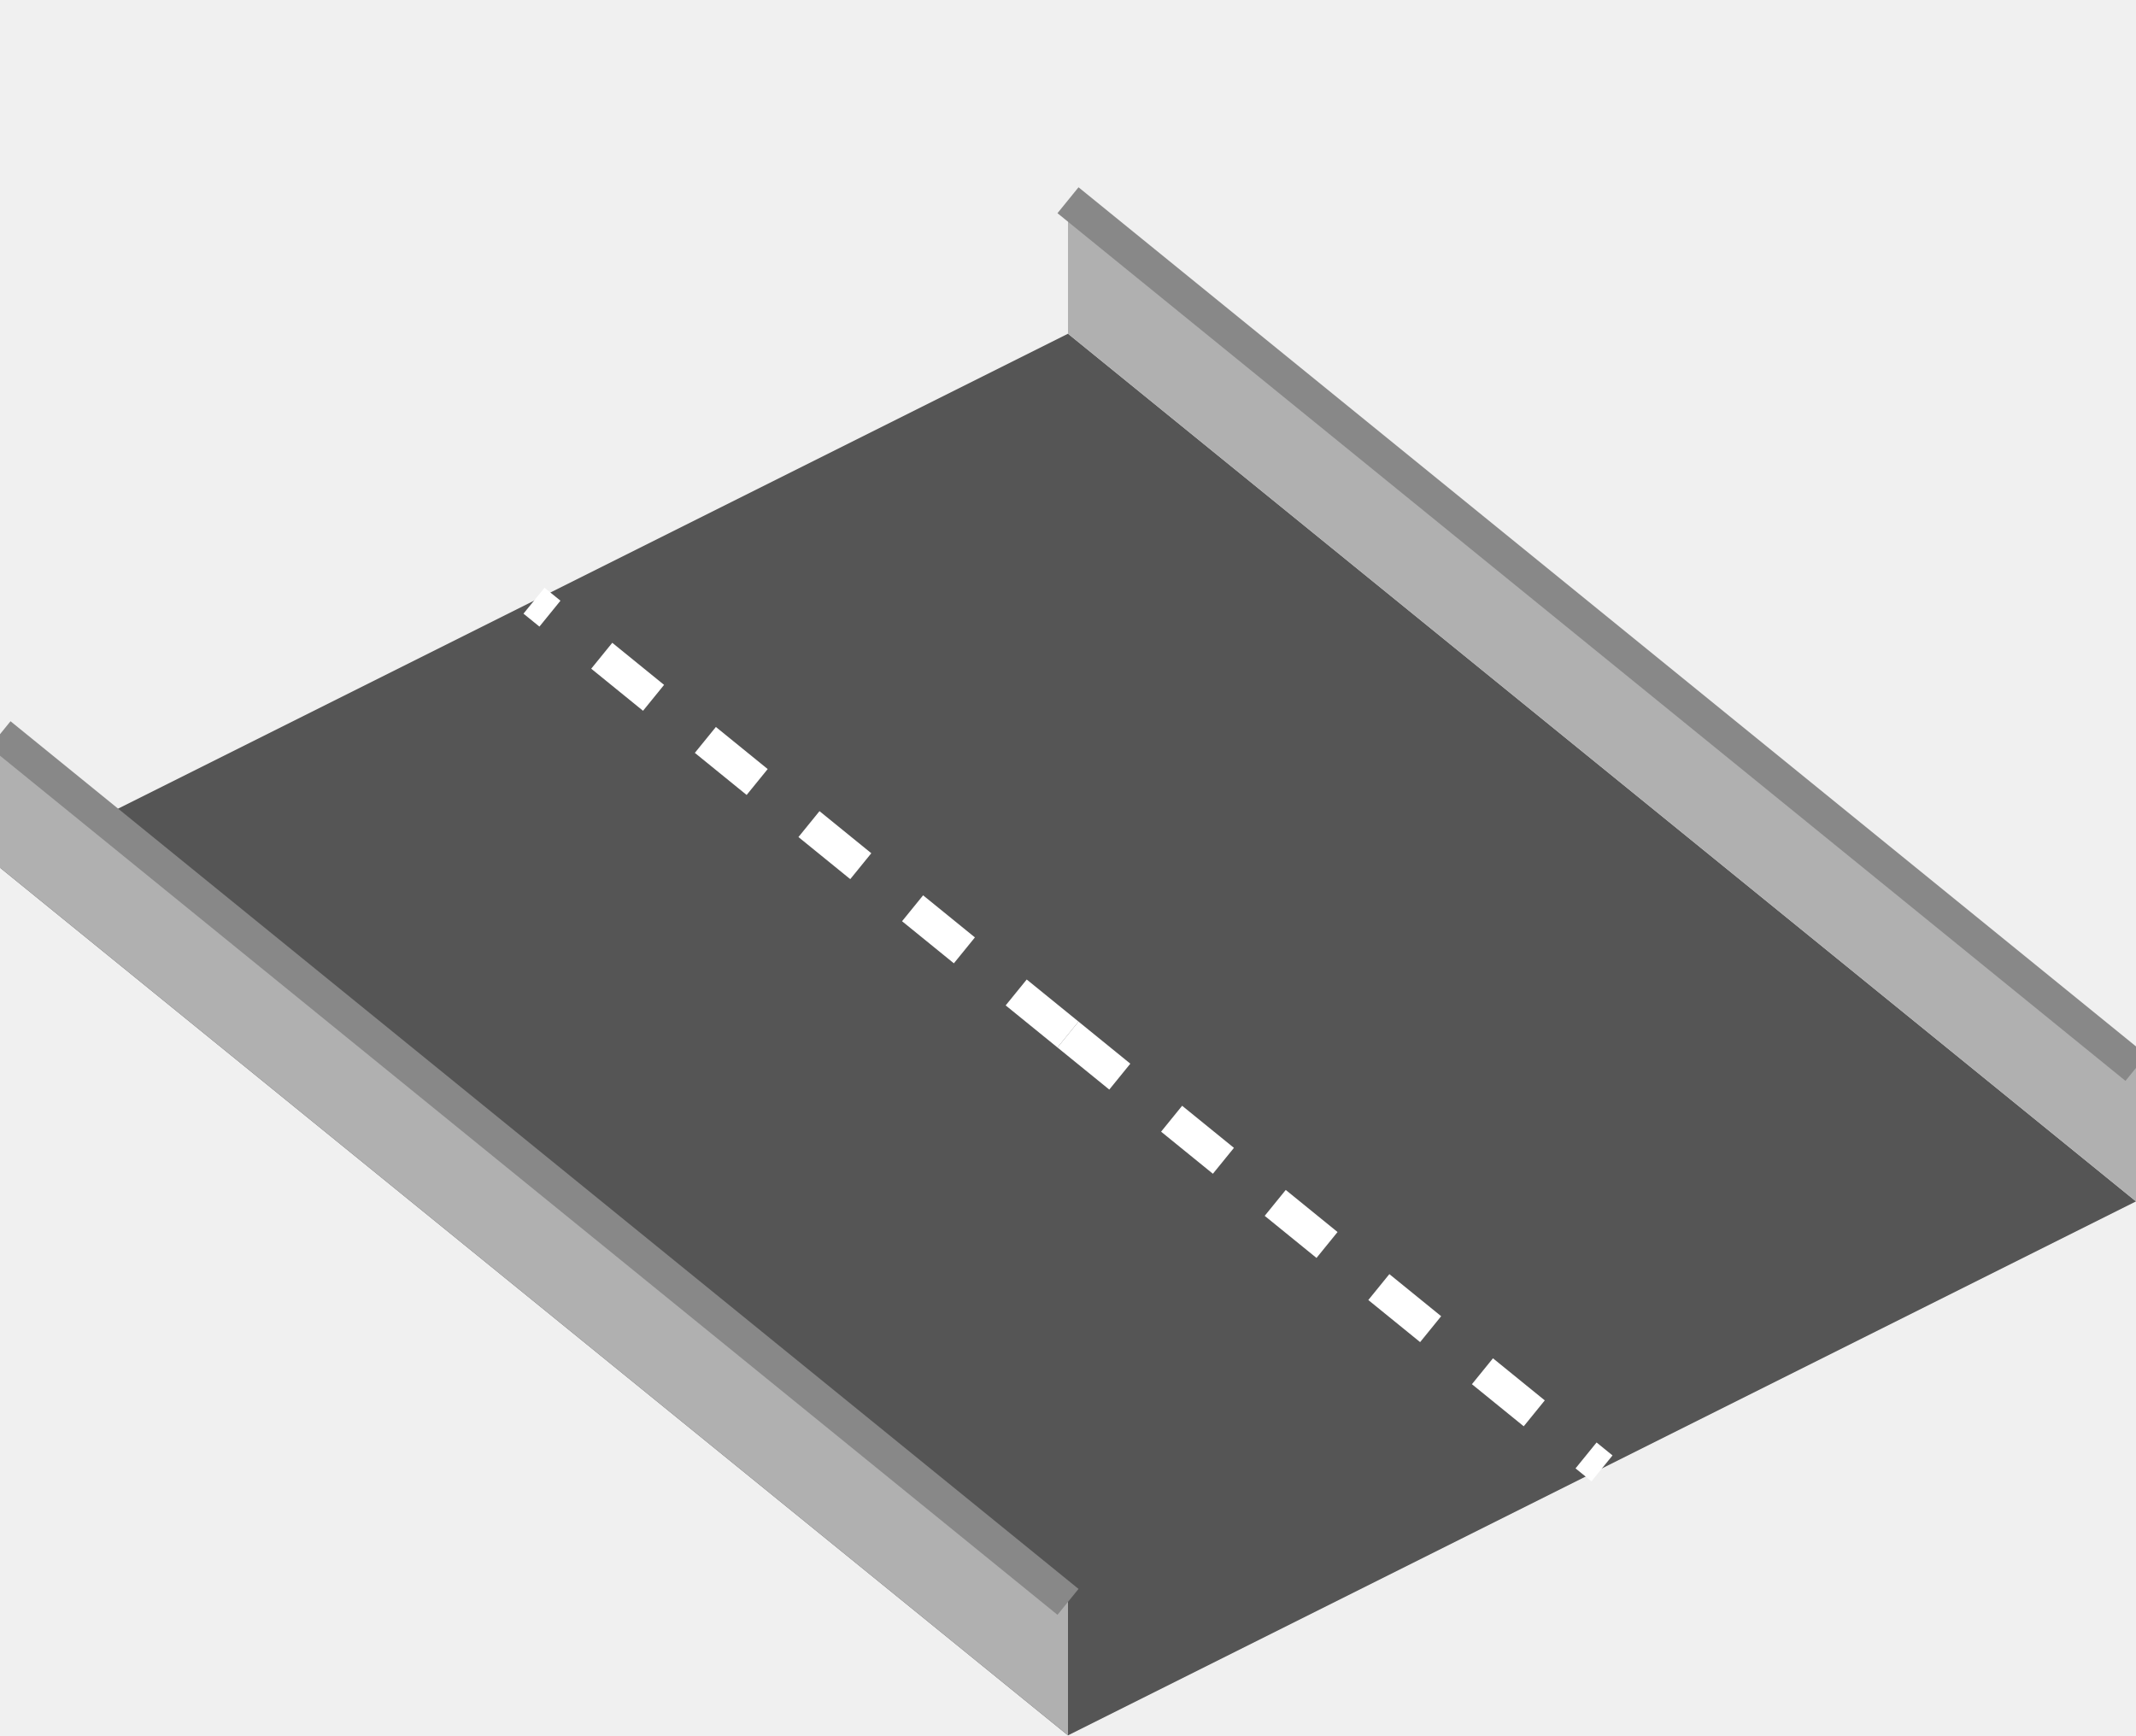
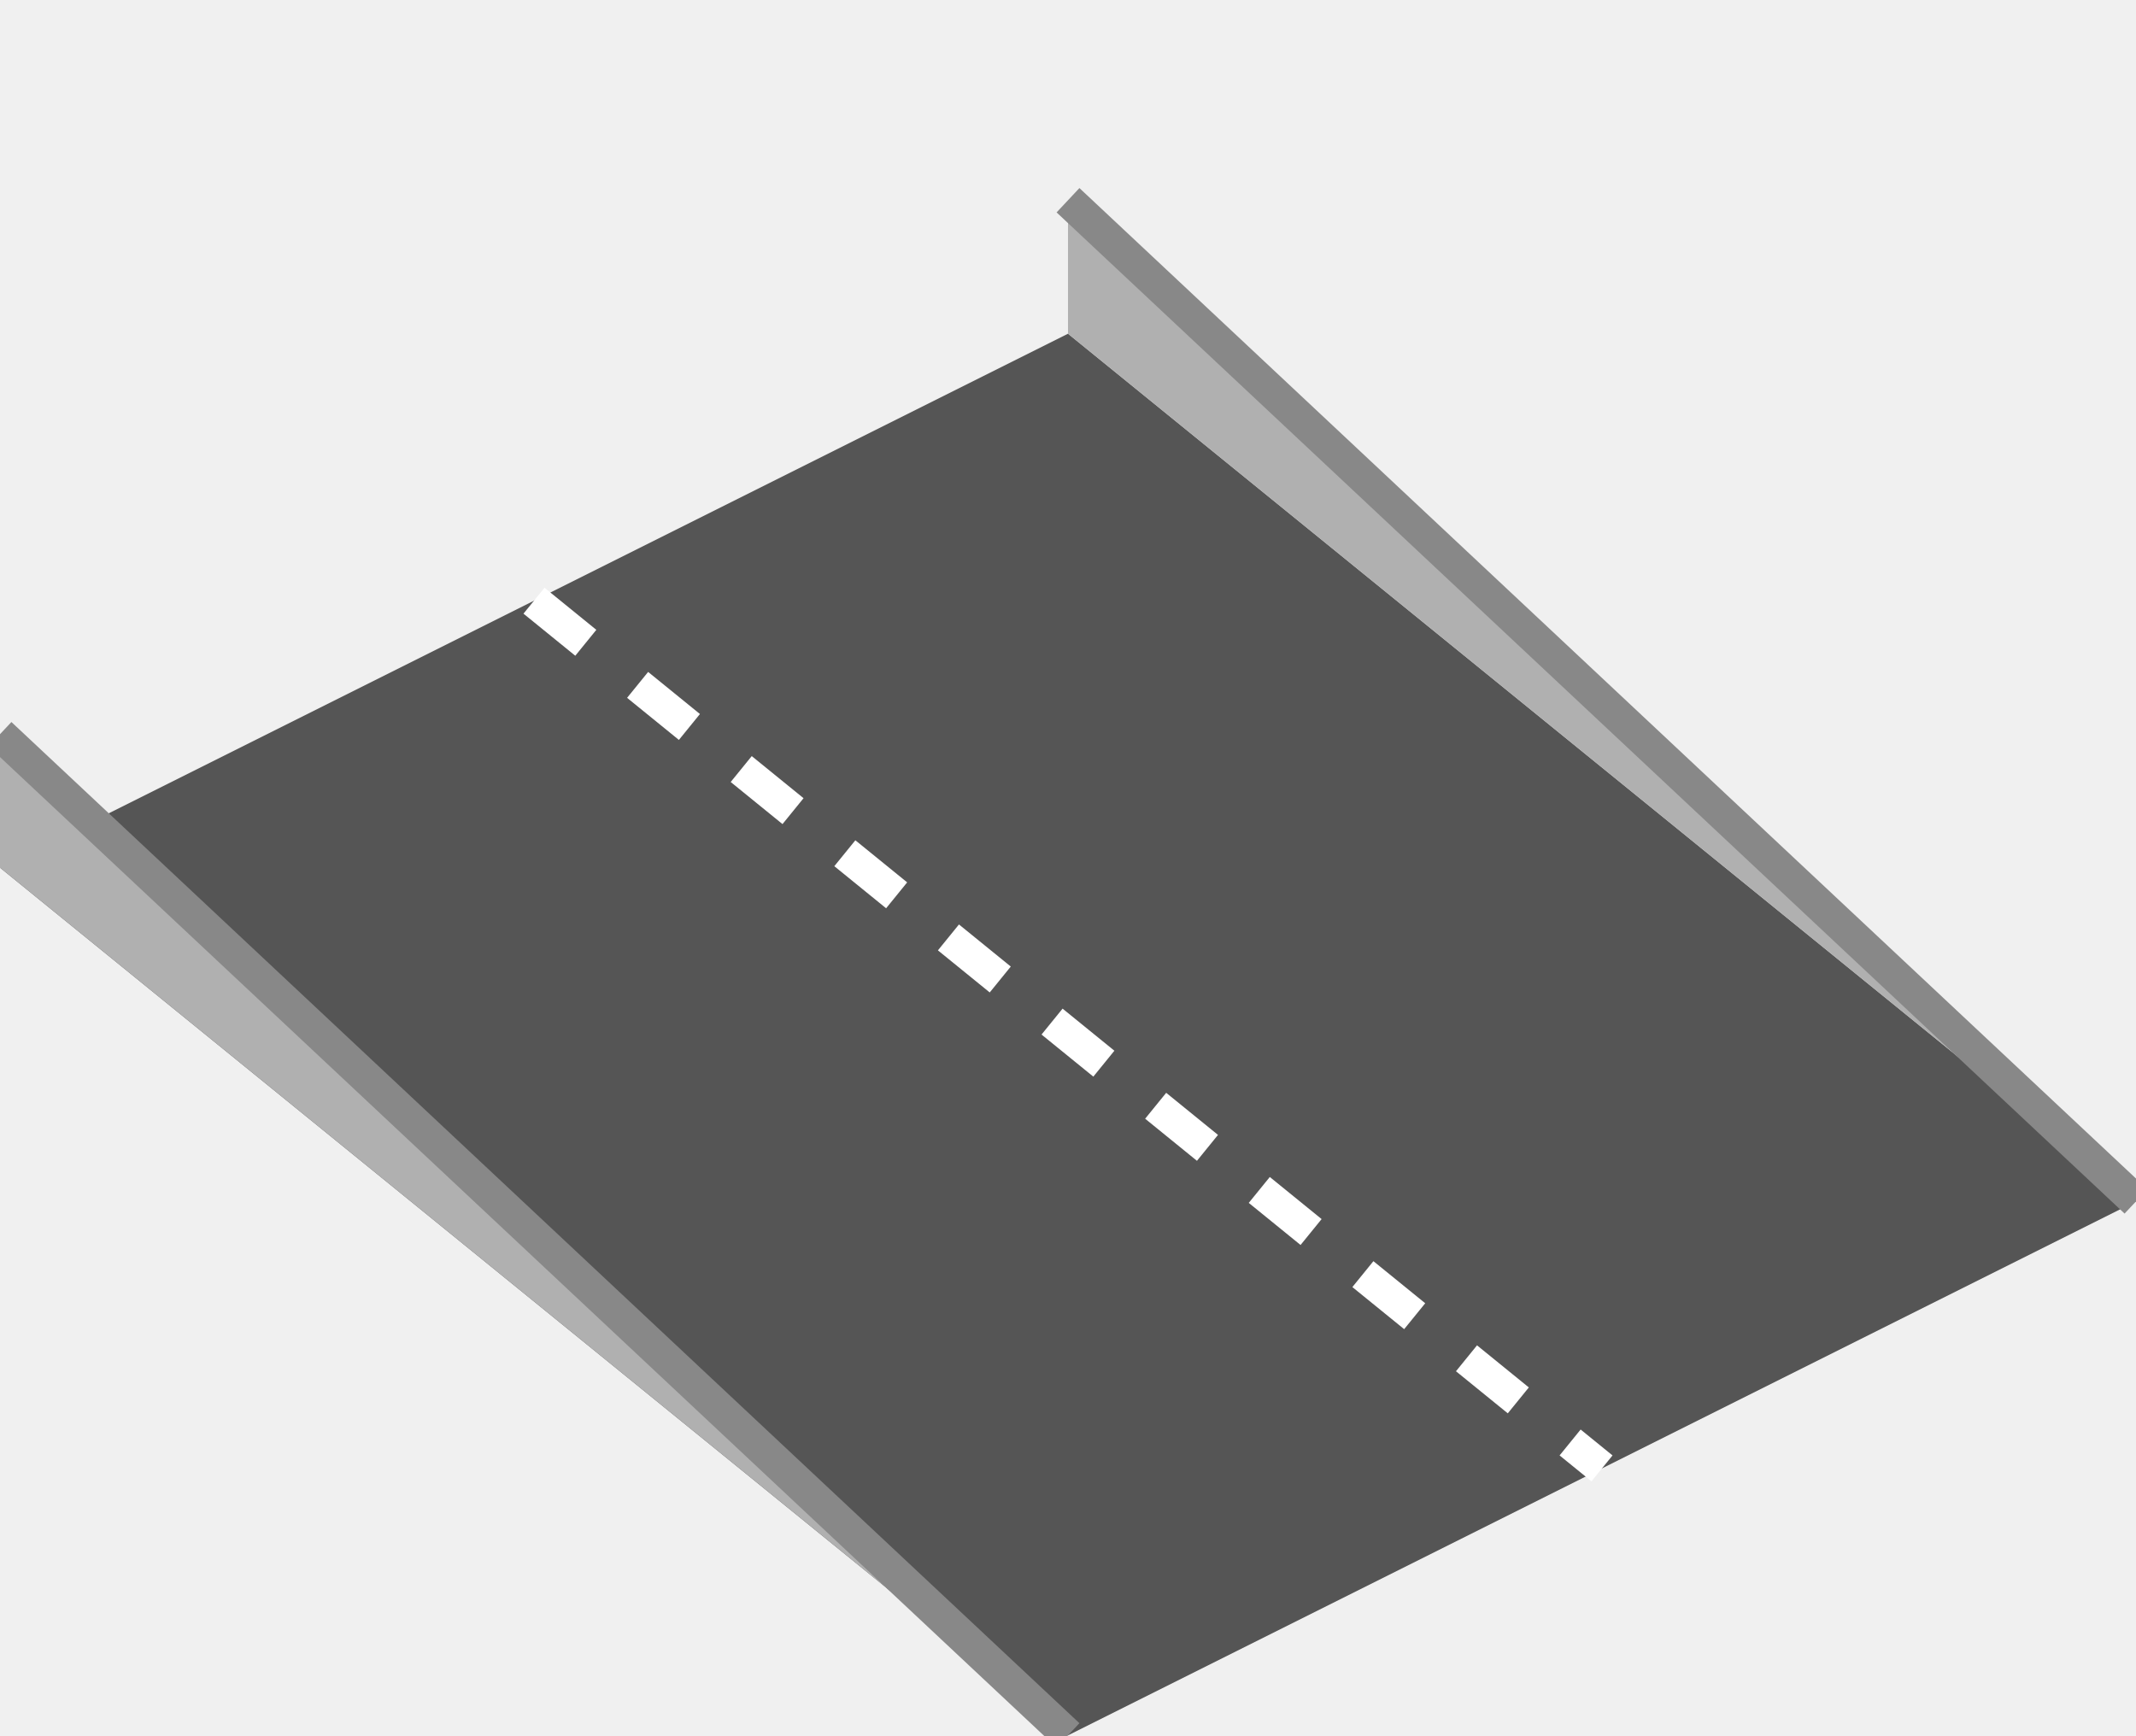
<svg xmlns="http://www.w3.org/2000/svg" version="1.1" width="128" height="104">
  <defs />
  <g>
    <path fill="#555" stroke="none" paint-order="stroke fill markers" d=" M 64 20 L 128 72 L 64 104 L 0 52 Z" />
-     <path fill="none" stroke="#fff" paint-order="fill stroke markers" d=" M 64 62 L 96 88" stroke-miterlimit="10" stroke-width="2" stroke-dasharray="4" />
-     <path fill="none" stroke="#fff" paint-order="fill stroke markers" d=" M 64 62 L 32 36" stroke-miterlimit="10" stroke-width="2" stroke-dasharray="4" />
-     <path fill="#b0b0b0" stroke="none" paint-order="stroke fill markers" d=" M 64 20 L 128 72 L 128 64 L 64 12 Z" />
-     <path fill="none" stroke="#888" paint-order="fill stroke markers" d=" M 64 12 L 128 64" stroke-miterlimit="10" stroke-width="2" />
-     <path fill="#b0b0b0" stroke="none" paint-order="stroke fill markers" d=" M 64 104 L 0 52 L 0 44 L 64 96 Z" />
-     <path fill="none" stroke="#888" paint-order="fill stroke markers" d=" M 64 96 L 0 44" stroke-miterlimit="10" stroke-width="2" />
+     <path fill="none" stroke="#fff" paint-order="fill stroke markers" d=" M 32 36 L 96 88" stroke-miterlimit="10" stroke-width="2" stroke-dasharray="4" />
+     <path fill="#b0b0b0" stroke="none" paint-order="stroke fill markers" d=" M 64 20 L 128 72 L 64 12 Z" />
+     <path fill="none" stroke="#888" paint-order="fill stroke markers" d=" M 64 12 L 128 72" stroke-miterlimit="10" stroke-width="2" />
+     <path fill="#b0b0b0" stroke="none" paint-order="stroke fill markers" d=" M 64 104 L 0 52 L 0 44  Z" />
+     <path fill="none" stroke="#888" paint-order="fill stroke markers" d=" M 64 104 L 0 44" stroke-miterlimit="10" stroke-width="2" />
  </g>
</svg>
